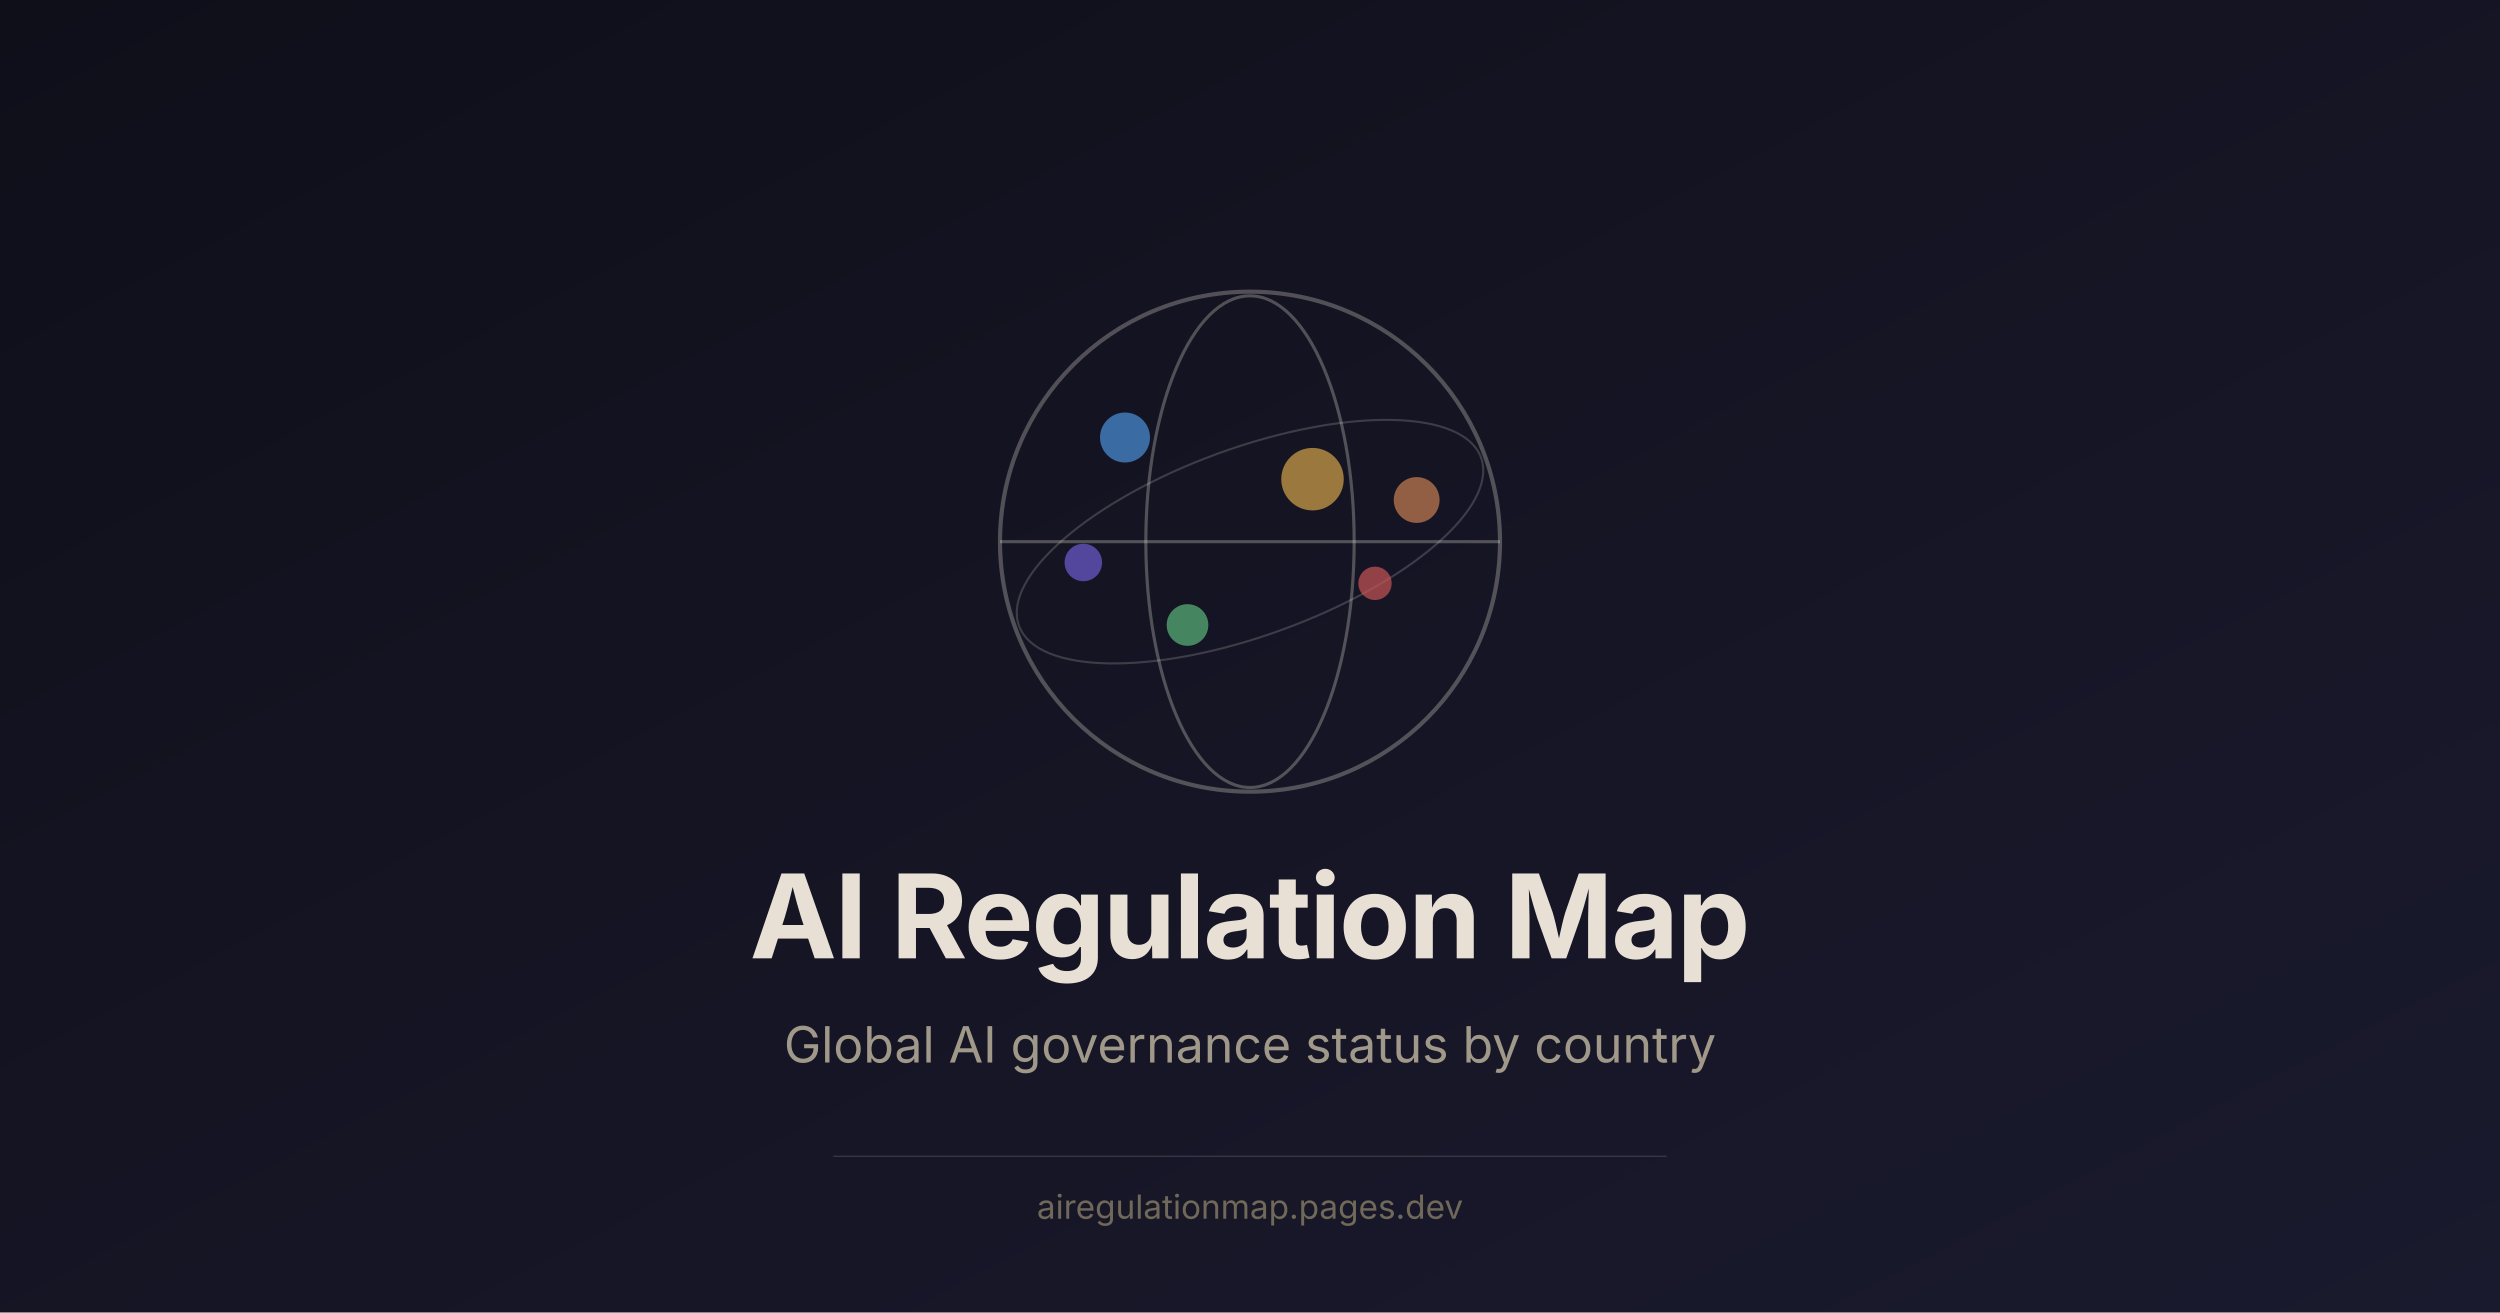
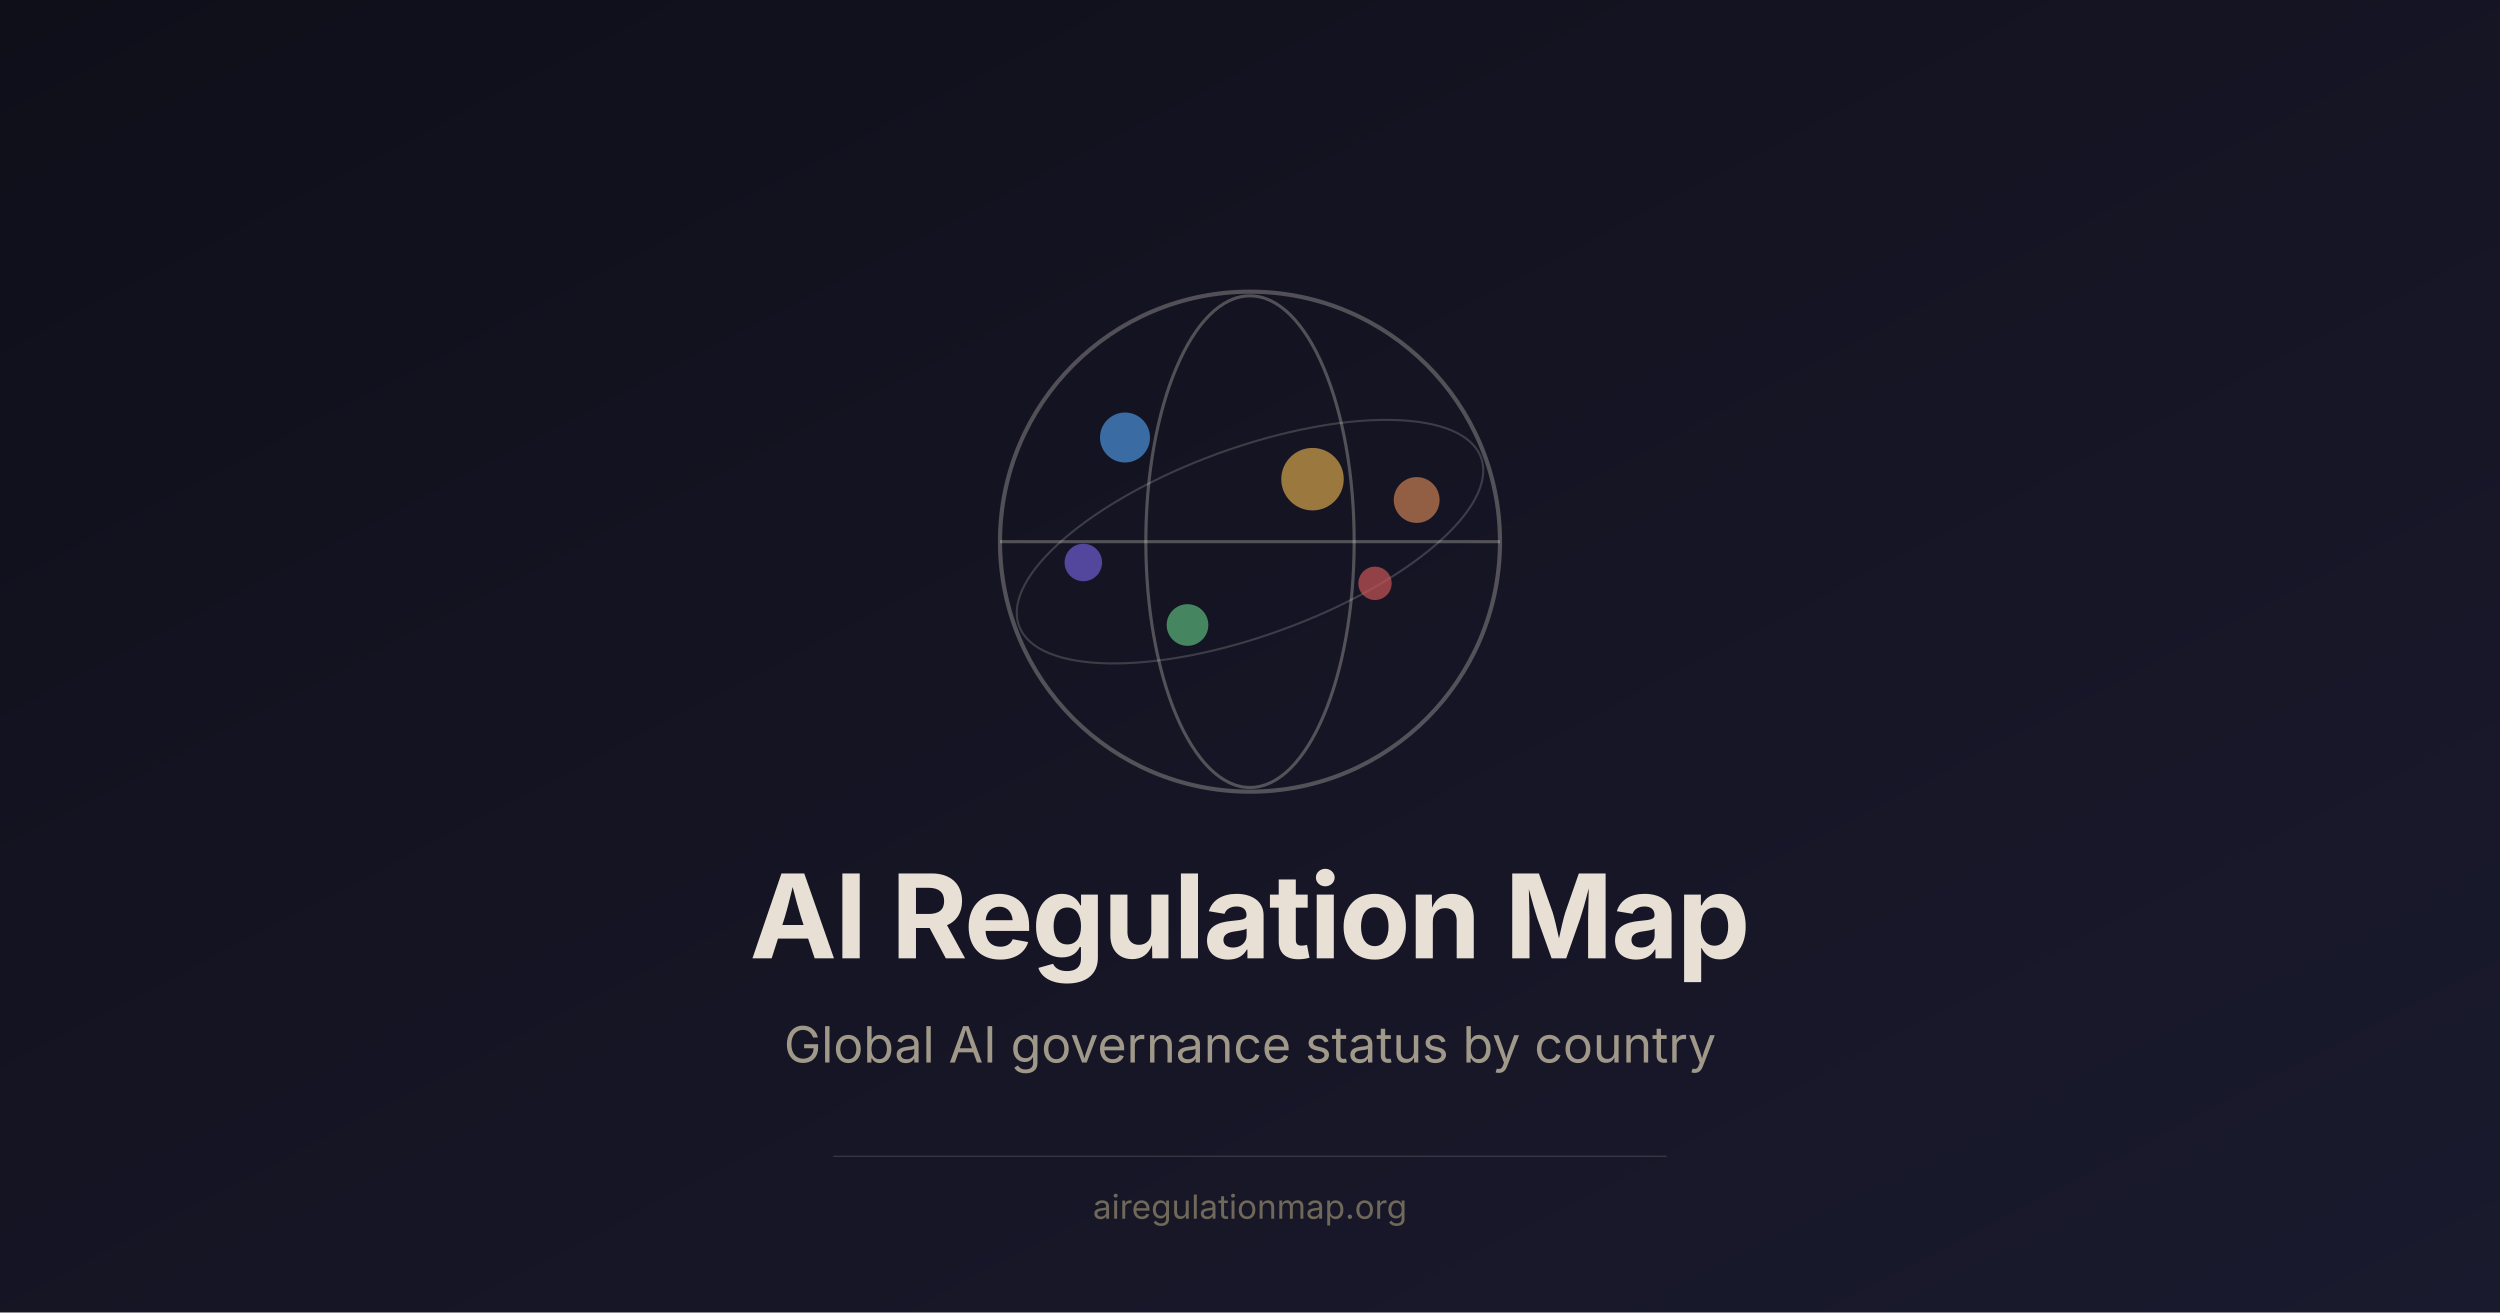
<svg xmlns="http://www.w3.org/2000/svg" viewBox="0 0 1200 630" font-family="system-ui, -apple-system, sans-serif">
  <defs>
    <linearGradient id="bg" x1="0" y1="0" x2="1" y2="1">
      <stop offset="0%" stop-color="#0f0f1a" />
      <stop offset="100%" stop-color="#1a1a2e" />
    </linearGradient>
  </defs>
  <rect width="1200" height="630" fill="url(#bg)" />
  <circle cx="600" cy="260" r="120" fill="none" stroke="#e8e0d4" stroke-width="2" opacity="0.3" />
  <ellipse cx="600" cy="260" rx="50" ry="118" fill="none" stroke="#e8e0d4" stroke-width="1.5" opacity="0.3" />
  <line x1="480" y1="260" x2="720" y2="260" stroke="#e8e0d4" stroke-width="1.5" opacity="0.3" />
  <ellipse cx="600" cy="260" rx="118" ry="45" fill="none" stroke="#e8e0d4" stroke-width="1" opacity="0.2" transform="rotate(-20 600 260)" />
  <circle cx="540" cy="210" r="12" fill="#4a90d9" opacity="0.7" />
  <circle cx="630" cy="230" r="15" fill="#d4a44a" opacity="0.7" />
  <circle cx="570" cy="300" r="10" fill="#5ab77a" opacity="0.7" />
  <circle cx="660" cy="280" r="8" fill="#c75454" opacity="0.7" />
  <circle cx="520" cy="270" r="9" fill="#7b68ee" opacity="0.6" />
  <circle cx="680" cy="240" r="11" fill="#e8915a" opacity="0.6" />
  <text x="600" y="460" text-anchor="middle" fill="#e8e0d4" font-size="56" font-weight="700" letter-spacing="-1">AI Regulation Map</text>
  <text x="600" y="510" text-anchor="middle" fill="#a09888" font-size="24" font-weight="400">Global AI governance status by country</text>
  <line x1="400" y1="555" x2="800" y2="555" stroke="#e8e0d4" stroke-width="0.5" opacity="0.2" />
-   <text x="600" y="585" text-anchor="middle" fill="#706858" font-size="16">airegulationmap.pages.dev</text>
+   <text x="600" y="585" text-anchor="middle" fill="#706858" font-size="16">airegulationmap.org</text>
</svg>
